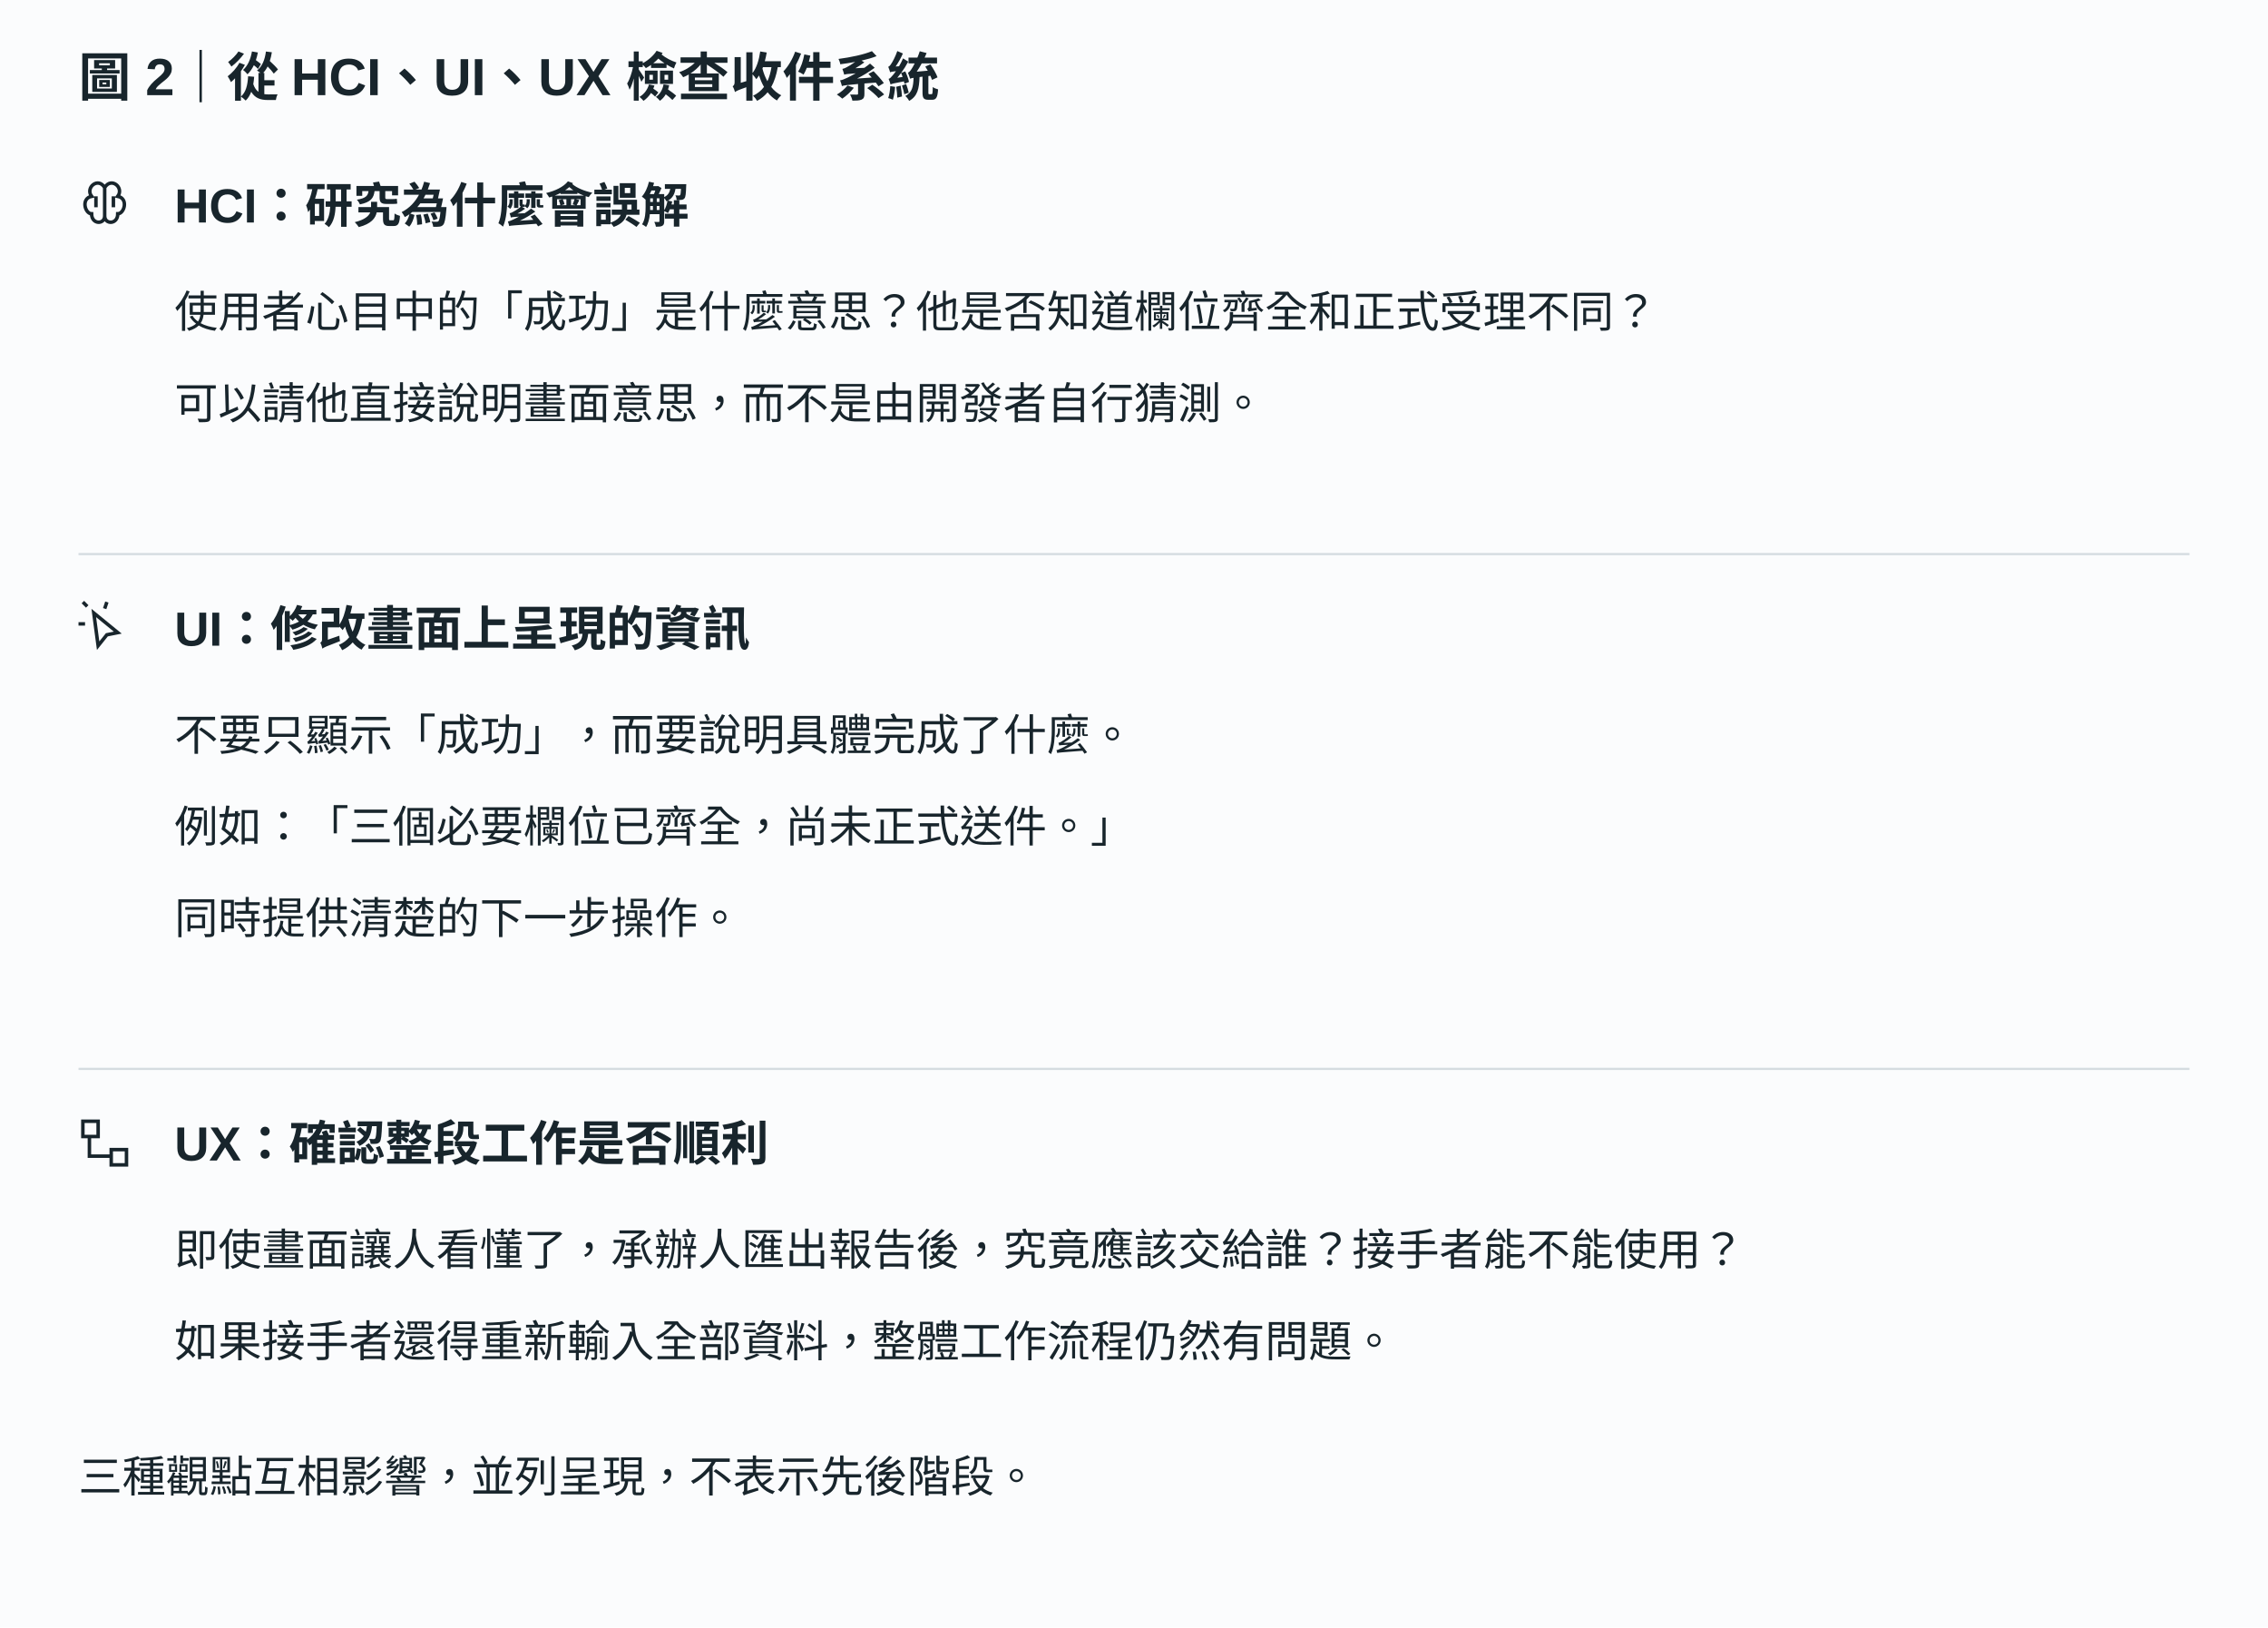
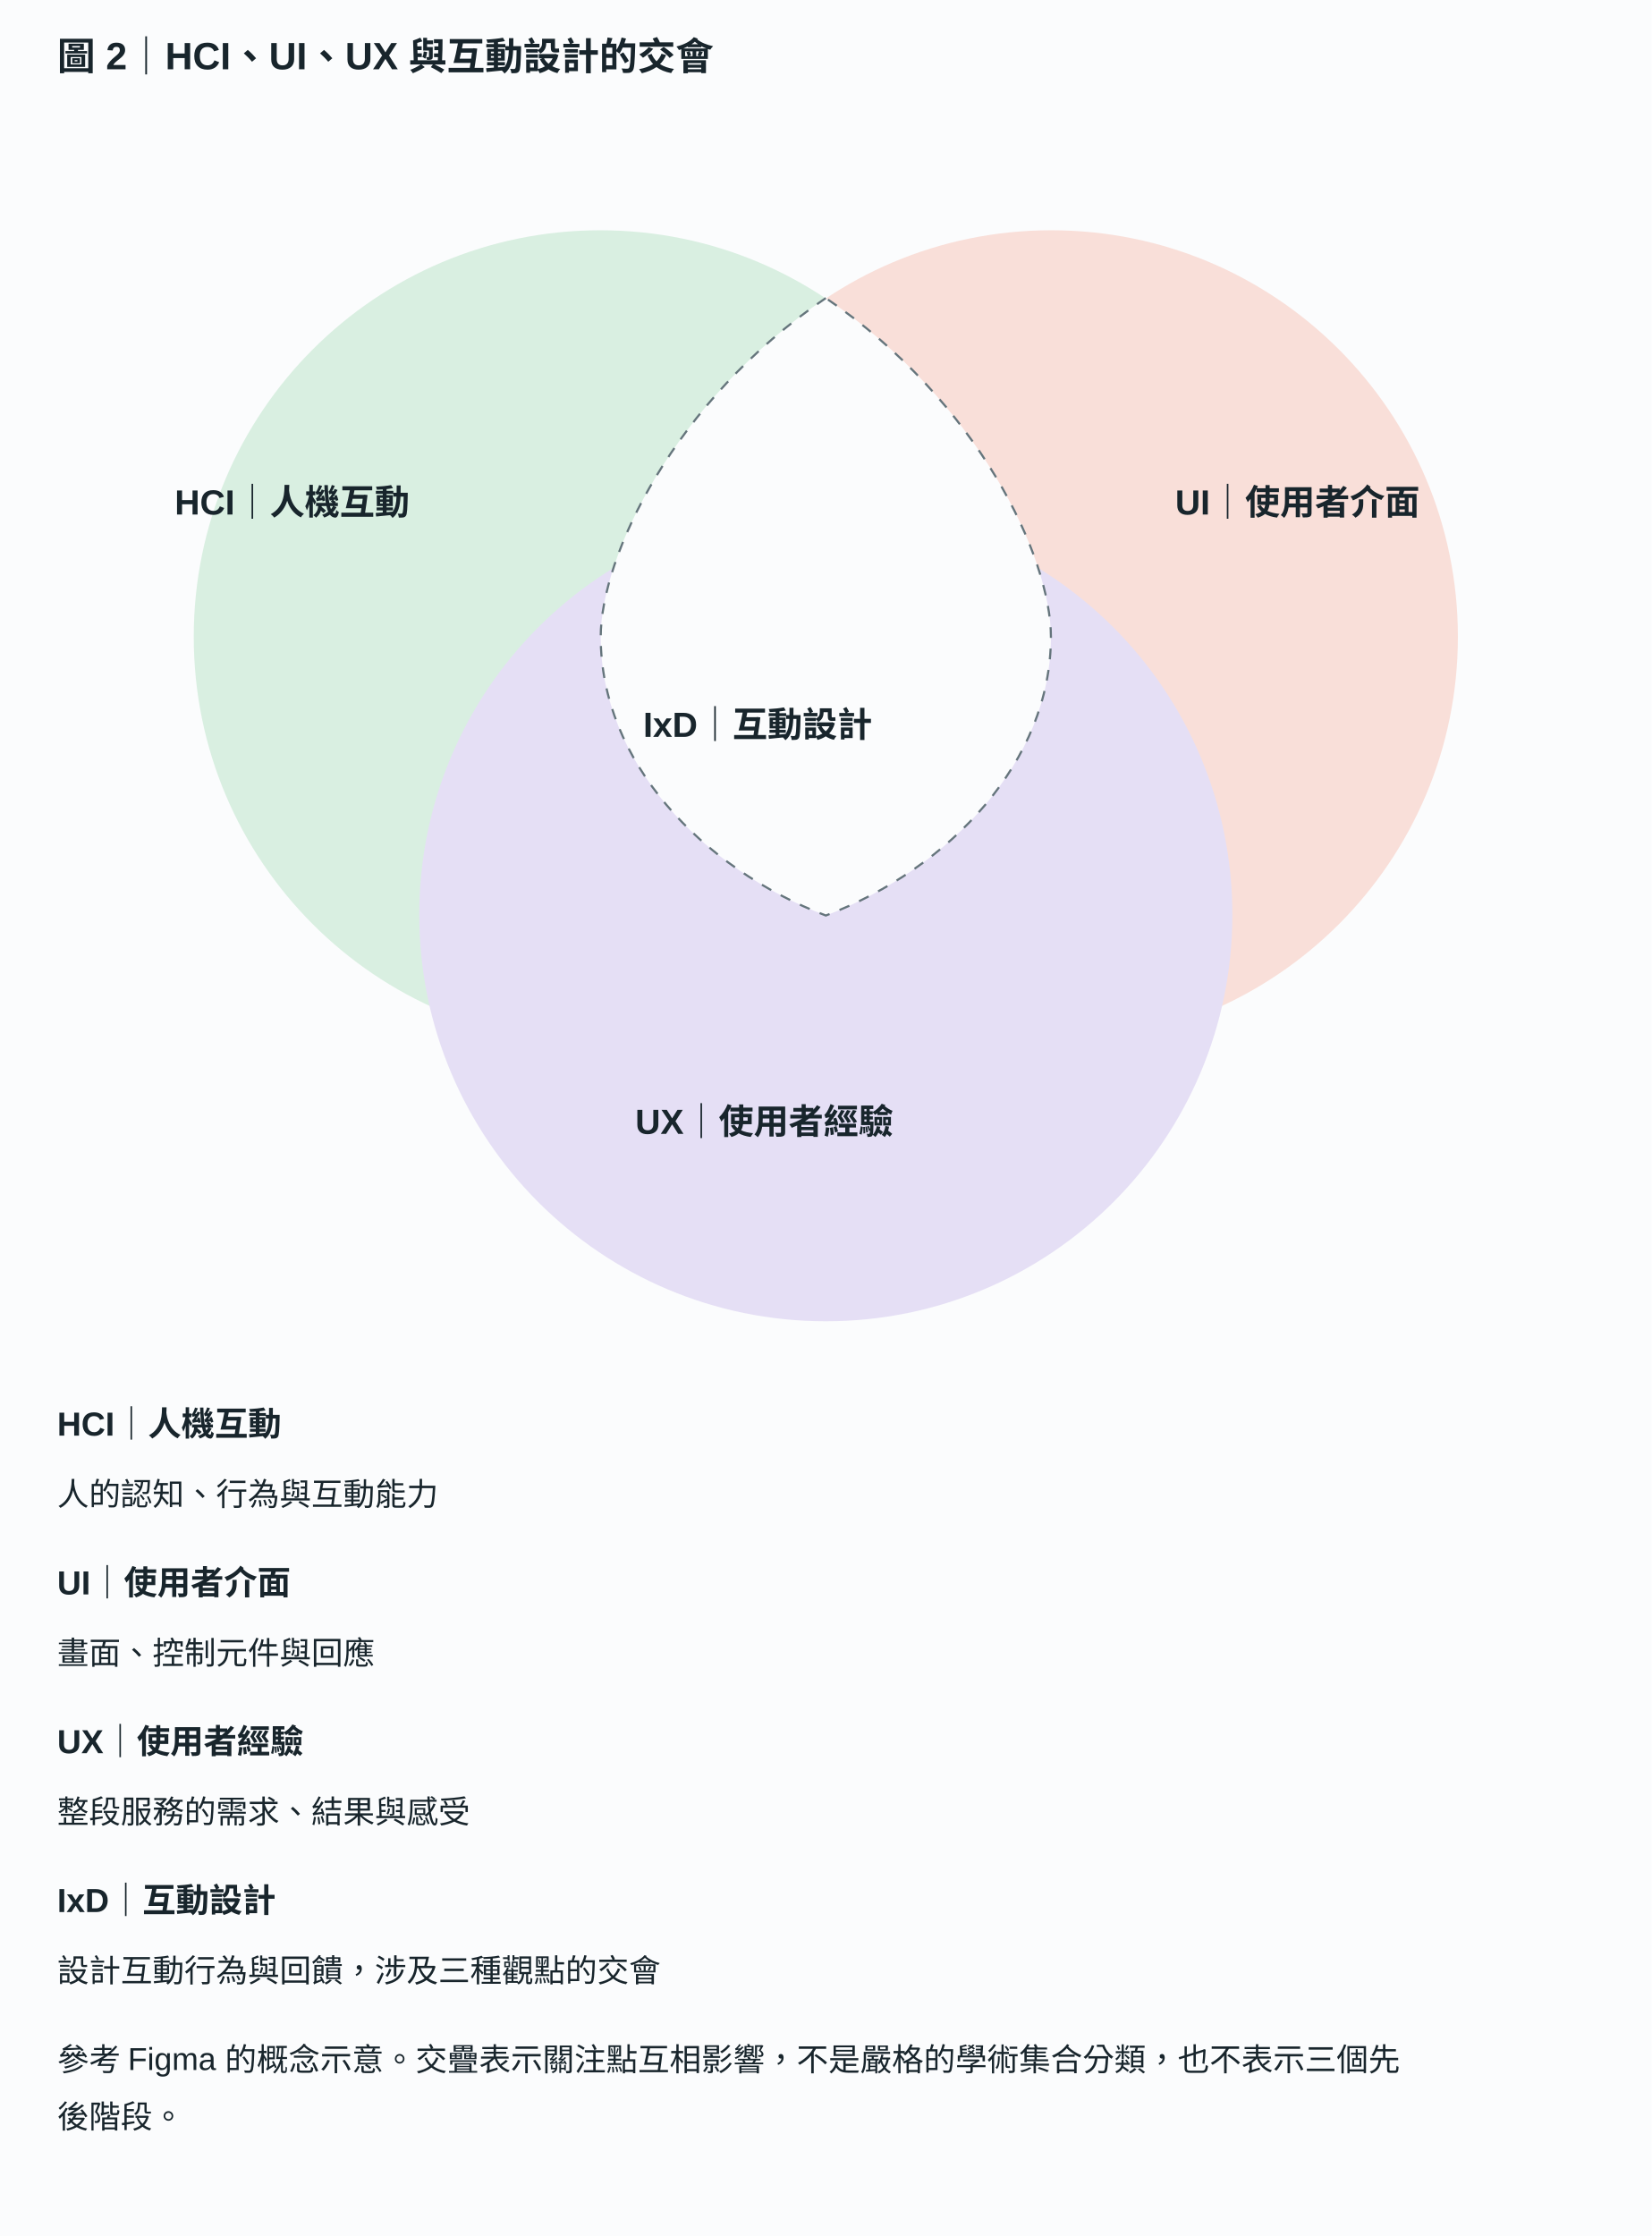
- <svg xmlns="http://www.w3.org/2000/svg" viewBox="0 0 1040 746" role="img" aria-labelledby="title desc" lang="zh">
-   <rect width="1040" height="746" fill="#fbfcfd" />
+ <svg xmlns="http://www.w3.org/2000/svg" viewBox="0 0 1040 1408" role="img" aria-labelledby="title desc" lang="zh">
+   <rect width="1040" height="1408" fill="#fbfcfd" />
  <g fill="#18252c" font-family="Arial, Noto Sans CJK TC, sans-serif">
-     <text x="36" y="44" font-size="24" font-weight="700">圖 2｜從 HCI、UI、UX 檢查收件系統</text>
-     <path d="M12 4c-3-5-9 0-6 4-5 1-3 8 0 8 0 5 6 5 6 1V4Zm0 0c3-5 9 0 6 4 5 1 3 8 0 8 0 5-6 5-6 1M8 8v5m8-5v5" transform="translate(36 82)" fill="none" stroke="#18252c" stroke-width="1.6" />
-     <text x="80" y="102" font-size="22" font-weight="700">HCI：研究為什麼會誤解</text>
-     <text x="80" y="150" font-size="20" font-weight="400">使用者心目中的「成功」是什麼意思？他是否知道欄位齊全和正式受理不同？</text>
-     <text x="80" y="192" font-size="20" font-weight="400">可以請他直接說明畫面意思，而不是由開發者自行猜測。</text>
-     <path d="M36 254H1004" stroke="#d5dce0" />
-     <path d="m7 5 2 15 4-5 5-1L7 5Zm-3-3L2 0m10 3 1-3M3 10H0" transform="translate(36 276)" fill="none" stroke="#18252c" stroke-width="1.6" />
-     <text x="80" y="296" font-size="22" font-weight="700">UI：修改畫面上呈現的資訊</text>
-     <text x="80" y="344" font-size="20" font-weight="400">不要只顯示「成功」，而要說明具體完成了什麼。</text>
-     <text x="80" y="386" font-size="20" font-weight="400">例如：「三個必要欄位已齊全，尚未正式送件。」</text>
-     <text x="80" y="428" font-size="20" font-weight="400">同時提供清楚的下一步操作。</text>
-     <path d="M36 490H1004" stroke="#d5dce0" />
-     <path d="M2 2h7v7H2V2Zm13 13h7v7h-7v-7ZM5 9v9h10" transform="translate(36 512)" fill="none" stroke="#18252c" stroke-width="1.6" />
-     <text x="80" y="532" font-size="22" font-weight="700">UX：確認整段工作是否順利</text>
-     <text x="80" y="580" font-size="20" font-weight="400">即使畫面讓人看懂了，承辦人匯出報告後，究竟應該交給誰？接手者能不能使用？</text>
-     <text x="80" y="622" font-size="20" font-weight="400">如果接手者還得重新輸入全部資料，整體工作流程仍然有問題。</text>
-     <text x="36" y="684" font-size="20" font-weight="400">三種觀點互相影響，並列呈現，不表示先後階段。</text>
+     <text x="36" y="44" font-size="24" font-weight="700">圖 2｜HCI、UI、UX 與互動設計的交會</text>
+     <circle cx="378" cy="401" r="256" fill="#d9efe1" />
+     <circle cx="662" cy="401" r="256" fill="#f9dfd9" />
+     <circle cx="520" cy="576" r="256" fill="#e5dff5" />
+     <path d="M350 62C279 110 245 183 245 220c0 58 47 108 105 130 58-22 105-72 105-130 0-37-34-110-105-158Z" transform="translate(47.5 104) scale(1.35)" fill="#fbfcfd" stroke="#65757c" stroke-dasharray="5 5" />
+     <text x="110" y="324" font-size="22" font-weight="700">HCI｜人機互動</text>
+     <text x="740" y="324" font-size="22" font-weight="700">UI｜使用者介面</text>
+     <text x="400" y="714" font-size="22" font-weight="700">UX｜使用者經驗</text>
+     <text x="405" y="464" font-size="22" font-weight="700">IxD｜互動設計</text>
+     <text x="36" y="904" font-size="21" font-weight="700">HCI｜人機互動</text>
+     <text x="36" y="948" font-size="20" font-weight="400">人的認知、行為與互動能力</text>
+     <text x="36" y="1004" font-size="21" font-weight="700">UI｜使用者介面</text>
+     <text x="36" y="1048" font-size="20" font-weight="400">畫面、控制元件與回應</text>
+     <text x="36" y="1104" font-size="21" font-weight="700">UX｜使用者經驗</text>
+     <text x="36" y="1148" font-size="20" font-weight="400">整段服務的需求、結果與感受</text>
+     <text x="36" y="1204" font-size="21" font-weight="700">IxD｜互動設計</text>
+     <text x="36" y="1248" font-size="20" font-weight="400">設計互動行為與回饋，涉及三種觀點的交會</text>
+     <text x="36" y="1304" font-size="20" font-weight="400">參考 Figma 的概念示意。交疊表示關注點互相影響，不是嚴格的學術集合分類，也不表示三個先</text>
+     <text x="36" y="1340" font-size="20" font-weight="400">後階段。</text>
  </g>
</svg>
